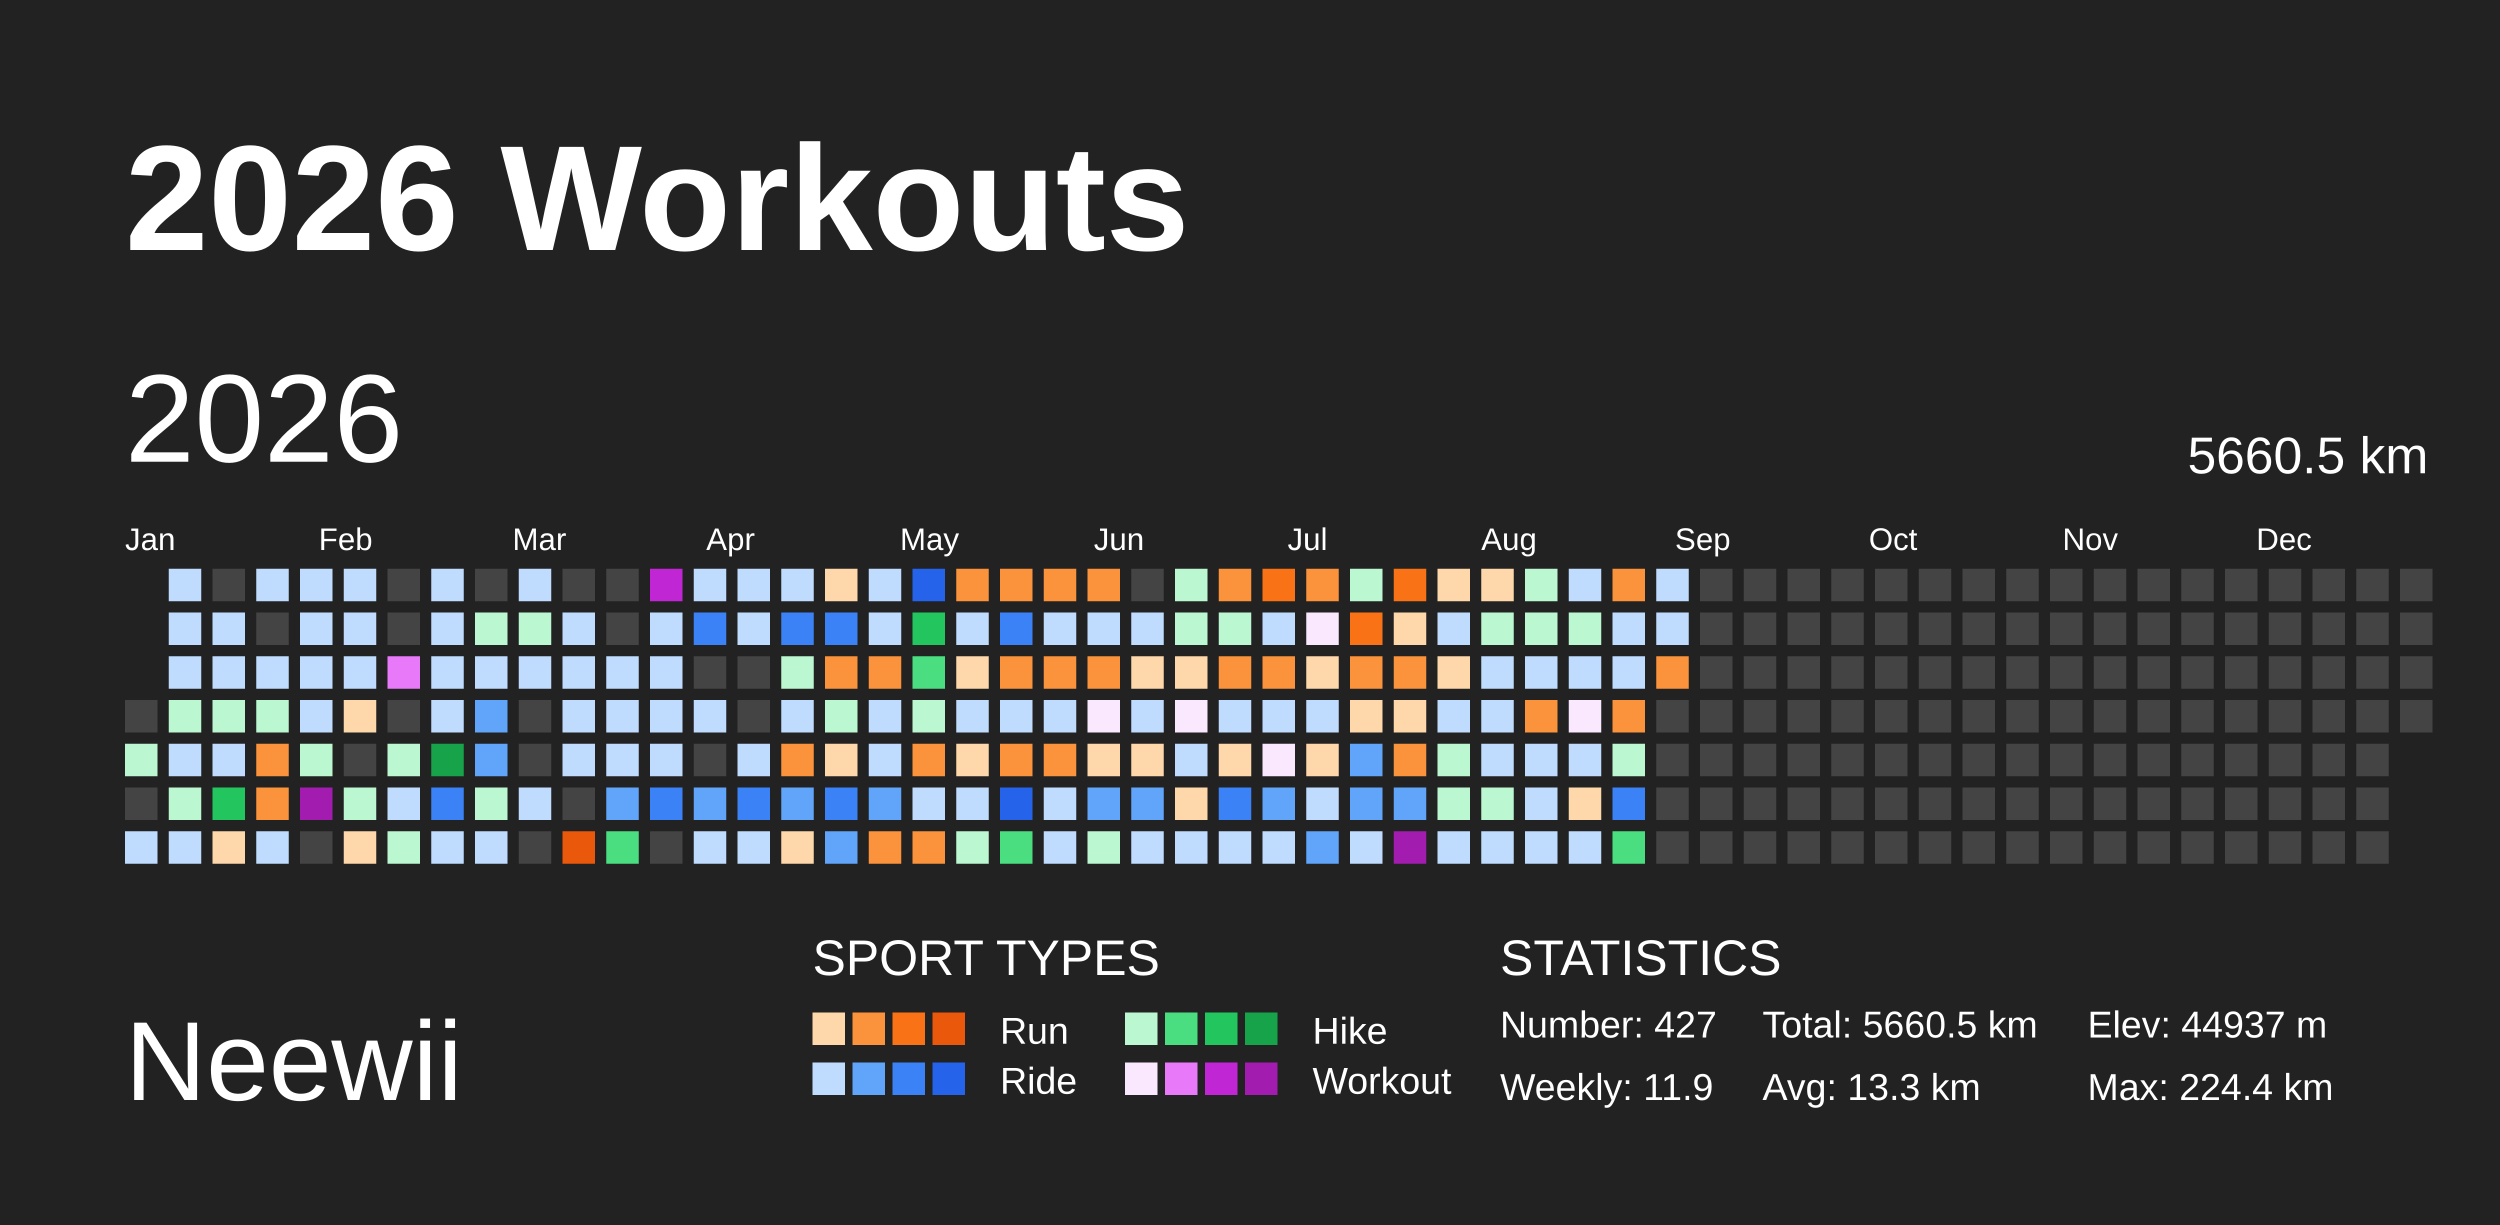
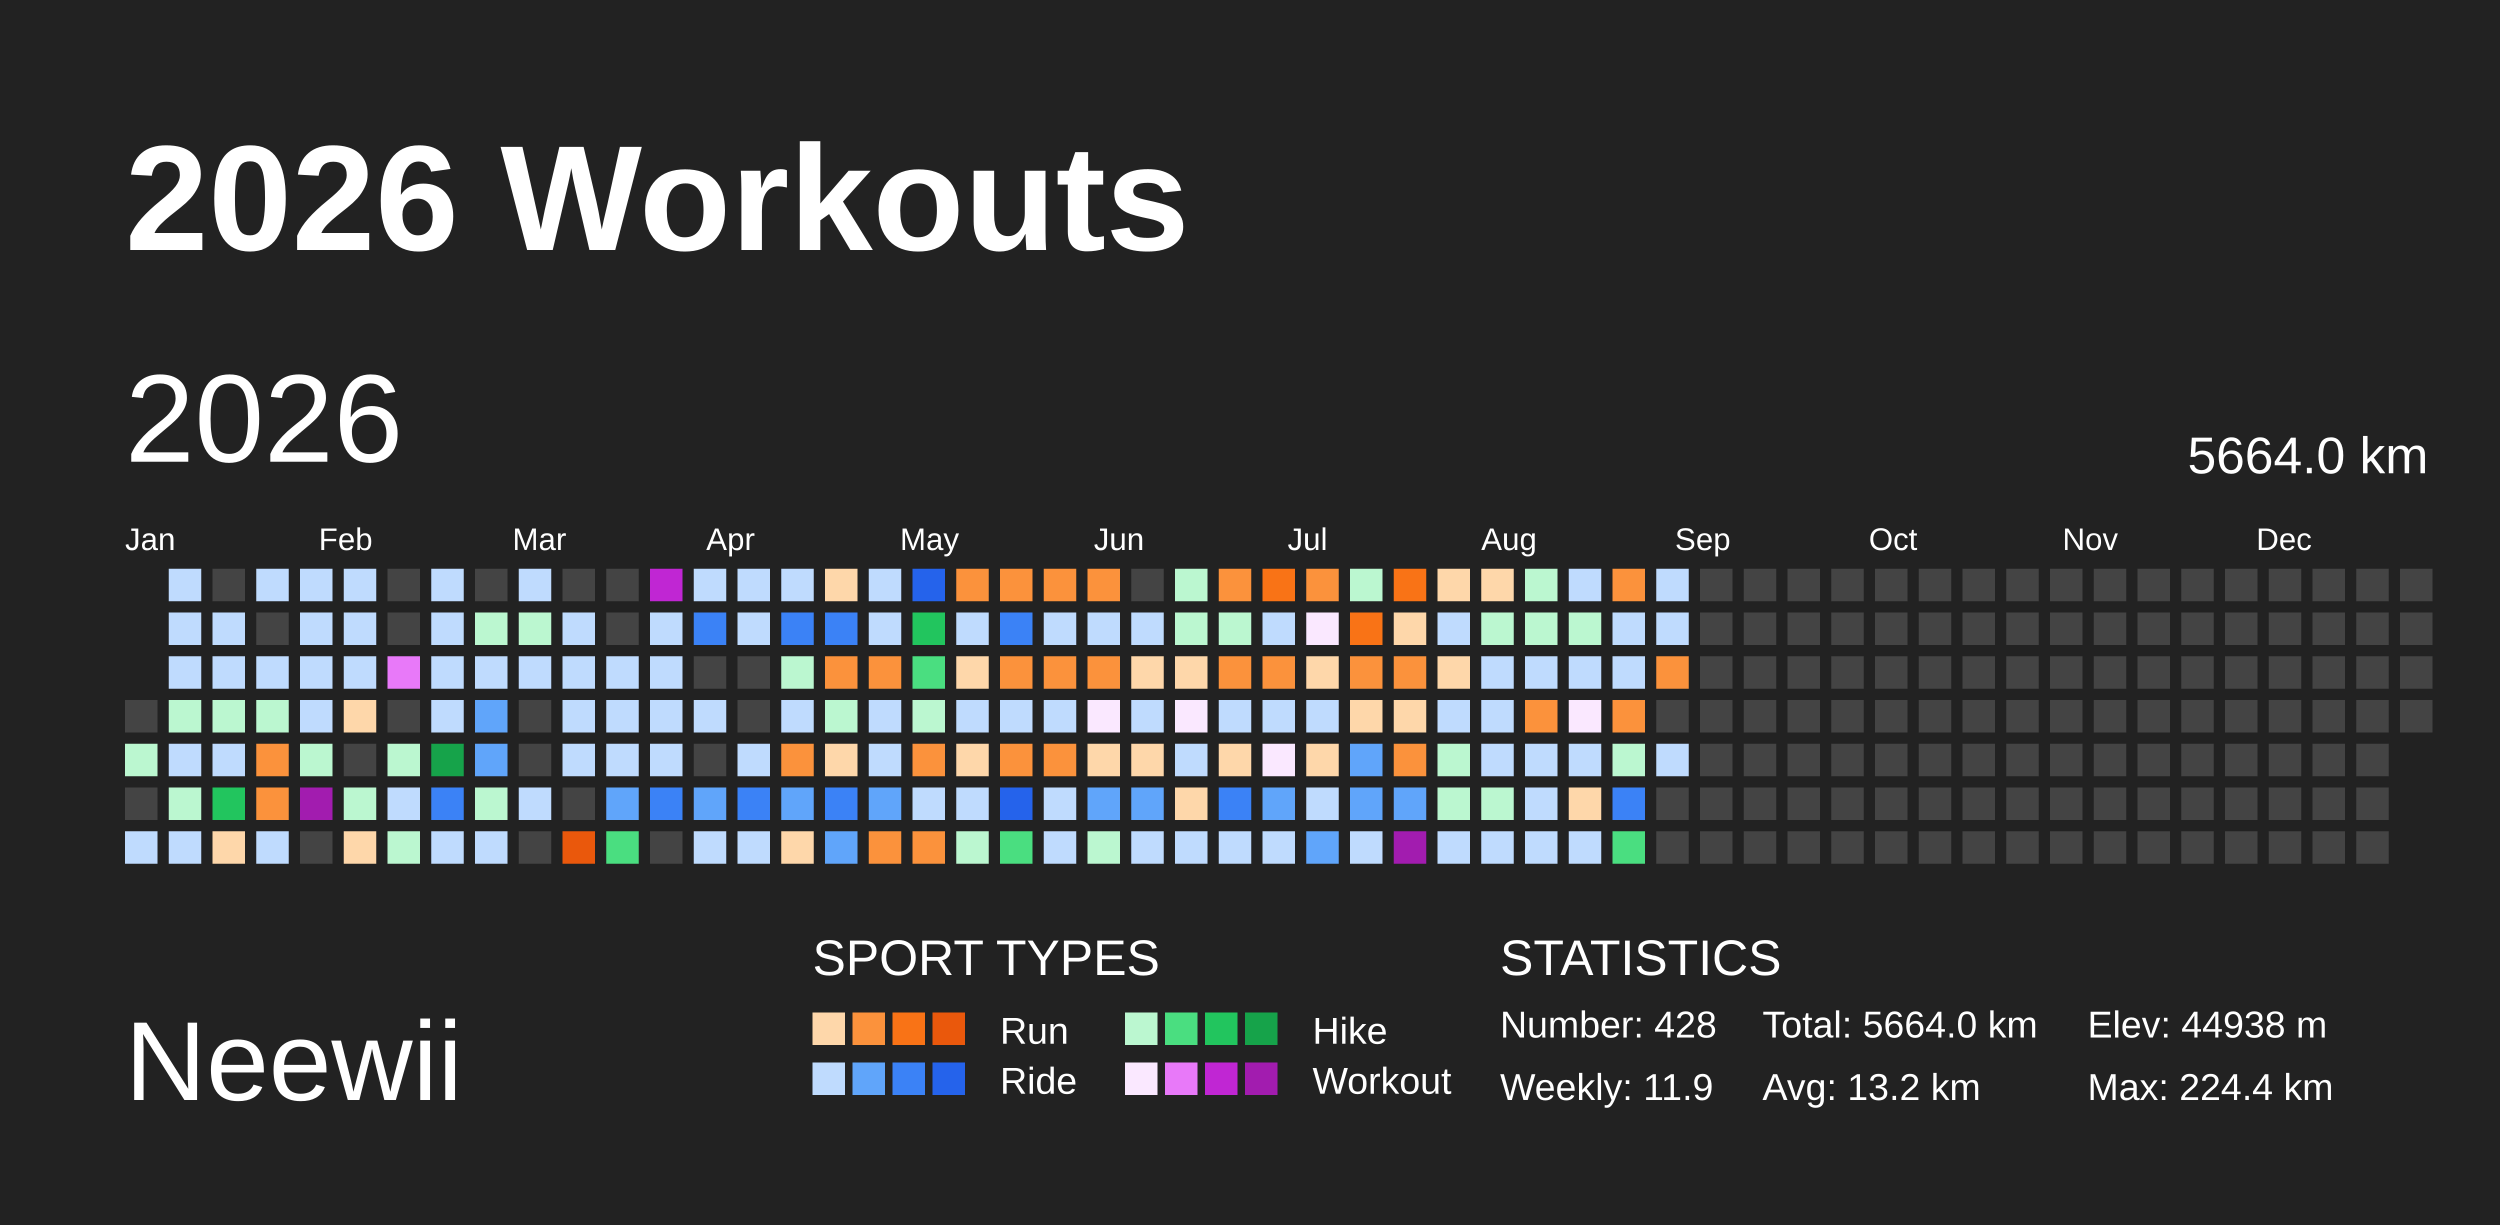
<svg xmlns="http://www.w3.org/2000/svg" baseProfile="full" height="98mm" version="1.1" viewBox="0,0,200,98" width="200mm">
  <defs />
  <rect fill="#222222" height="98" width="200" x="0" y="0" />
  <text fill="#FFFFFF" style="font-size:12px; font-family:Arial; font-weight:bold;" x="10" y="20">2026 Workouts</text>
  <text fill="#FFFFFF" style="font-size:9px; font-family:Arial" x="10" y="88">Neewii</text>
  <text fill="#FFFFFF" style="font-size:4px; font-family:Arial" x="65" y="78">SPORT TYPES</text>
  <rect fill="#fed7aa" height="2.6" width="2.6" x="65.0" y="81" />
  <rect fill="#fb923c" height="2.6" width="2.6" x="68.2" y="81" />
  <rect fill="#f97316" height="2.6" width="2.6" x="71.4" y="81" />
  <rect fill="#ea580c" height="2.6" width="2.6" x="74.6" y="81" />
  <text fill="#FFFFFF" style="font-size:3px; font-family:Arial" x="80" y="83.5">Run</text>
  <rect fill="#bbf7d0" height="2.6" width="2.6" x="90.0" y="81" />
  <rect fill="#4ade80" height="2.6" width="2.6" x="93.2" y="81" />
  <rect fill="#22c55e" height="2.6" width="2.6" x="96.4" y="81" />
  <rect fill="#16a34a" height="2.6" width="2.6" x="99.6" y="81" />
  <text fill="#FFFFFF" style="font-size:3px; font-family:Arial" x="105" y="83.5">Hike</text>
  <rect fill="#bfdbfe" height="2.6" width="2.6" x="65.0" y="85" />
  <rect fill="#60a5fa" height="2.6" width="2.6" x="68.2" y="85" />
  <rect fill="#3b82f6" height="2.6" width="2.6" x="71.4" y="85" />
  <rect fill="#2563eb" height="2.6" width="2.6" x="74.6" y="85" />
  <text fill="#FFFFFF" style="font-size:3px; font-family:Arial" x="80" y="87.5">Ride</text>
  <rect fill="#fae8ff" height="2.6" width="2.6" x="90.0" y="85" />
  <rect fill="#e879f9" height="2.6" width="2.6" x="93.2" y="85" />
  <rect fill="#c026d3" height="2.6" width="2.6" x="96.4" y="85" />
  <rect fill="#a21caf" height="2.6" width="2.6" x="99.6" y="85" />
  <text fill="#FFFFFF" style="font-size:3px; font-family:Arial" x="105" y="87.5">Workout</text>
  <text fill="#FFFFFF" style="font-size:4px; font-family:Arial" x="120" y="78">STATISTICS</text>
-   <text fill="#FFFFFF" style="font-size:3px; font-family:Arial" x="120" y="83">Number: 427</text>
+   <text fill="#FFFFFF" style="font-size:3px; font-family:Arial" x="120" y="83">Number: 428</text>
  <text fill="#FFFFFF" style="font-size:3px; font-family:Arial" x="120" y="88">Weekly: 11.9</text>
-   <text fill="#FFFFFF" style="font-size:3px; font-family:Arial" x="141" y="83">Total: 5660.5 km</text>
-   <text fill="#FFFFFF" style="font-size:3px; font-family:Arial" x="141" y="88">Avg: 13.3 km</text>
-   <text fill="#FFFFFF" style="font-size:3px; font-family:Arial" x="167" y="83">Elev: 44937 m</text>
+   <text fill="#FFFFFF" style="font-size:3px; font-family:Arial" x="141" y="83">Total: 5664.0 km</text>
+   <text fill="#FFFFFF" style="font-size:3px; font-family:Arial" x="141" y="88">Avg: 13.2 km</text>
+   <text fill="#FFFFFF" style="font-size:3px; font-family:Arial" x="167" y="83">Elev: 44938 m</text>
  <text fill="#FFFFFF" style="font-size:3px; font-family:Arial" x="167" y="88">Max: 224.4 km</text>
  <text dominant-baseline="hanging" fill="#FFFFFF" style="font-size:10.0px; font-family:Arial;" x="10" y="30">2026</text>
-   <text dominant-baseline="hanging" fill="#FFFFFF" style="font-size:4.125px; font-family:Arial;" x="175" y="35">5660.5 km</text>
+   <text dominant-baseline="hanging" fill="#FFFFFF" style="font-size:4.125px; font-family:Arial;" x="175" y="35">5664.0 km</text>
  <text fill="#FFFFFF" style="font-size:2.5px; font-family:Arial" x="10.0" y="44">Jan</text>
  <text fill="#FFFFFF" style="font-size:2.5px; font-family:Arial" x="25.5" y="44">Feb</text>
  <text fill="#FFFFFF" style="font-size:2.5px; font-family:Arial" x="41.0" y="44">Mar</text>
  <text fill="#FFFFFF" style="font-size:2.5px; font-family:Arial" x="56.5" y="44">Apr</text>
  <text fill="#FFFFFF" style="font-size:2.5px; font-family:Arial" x="72.0" y="44">May</text>
  <text fill="#FFFFFF" style="font-size:2.5px; font-family:Arial" x="87.5" y="44">Jun</text>
  <text fill="#FFFFFF" style="font-size:2.5px; font-family:Arial" x="103.0" y="44">Jul</text>
  <text fill="#FFFFFF" style="font-size:2.5px; font-family:Arial" x="118.5" y="44">Aug</text>
  <text fill="#FFFFFF" style="font-size:2.5px; font-family:Arial" x="134.0" y="44">Sep</text>
  <text fill="#FFFFFF" style="font-size:2.5px; font-family:Arial" x="149.5" y="44">Oct</text>
  <text fill="#FFFFFF" style="font-size:2.5px; font-family:Arial" x="165.0" y="44">Nov</text>
  <text fill="#FFFFFF" style="font-size:2.5px; font-family:Arial" x="180.5" y="44">Dec</text>
  <rect fill="#444444" height="2.6" width="2.6" x="10.0" y="56.0" />
  <rect fill="#bbf7d0" height="2.6" width="2.6" x="10.0" y="59.5" />
  <rect fill="#444444" height="2.6" width="2.6" x="10.0" y="63.0" />
  <rect fill="#bfdbfe" height="2.6" width="2.6" x="10.0" y="66.5" />
  <rect fill="#bfdbfe" height="2.6" width="2.6" x="13.5" y="45.5" />
  <rect fill="#bfdbfe" height="2.6" width="2.6" x="13.5" y="49.0" />
  <rect fill="#bfdbfe" height="2.6" width="2.6" x="13.5" y="52.5" />
  <rect fill="#bbf7d0" height="2.6" width="2.6" x="13.5" y="56.0" />
  <rect fill="#bfdbfe" height="2.6" width="2.6" x="13.5" y="59.5" />
  <rect fill="#bbf7d0" height="2.6" width="2.6" x="13.5" y="63.0" />
  <rect fill="#bfdbfe" height="2.6" width="2.6" x="13.5" y="66.5" />
  <rect fill="#444444" height="2.6" width="2.6" x="17.0" y="45.5" />
  <rect fill="#bfdbfe" height="2.6" width="2.6" x="17.0" y="49.0" />
  <rect fill="#bfdbfe" height="2.6" width="2.6" x="17.0" y="52.5" />
  <rect fill="#bbf7d0" height="2.6" width="2.6" x="17.0" y="56.0" />
  <rect fill="#bfdbfe" height="2.6" width="2.6" x="17.0" y="59.5" />
  <rect fill="#22c55e" height="2.6" width="2.6" x="17.0" y="63.0" />
  <rect fill="#fed7aa" height="2.6" width="2.6" x="17.0" y="66.5" />
  <rect fill="#bfdbfe" height="2.6" width="2.6" x="20.5" y="45.5" />
  <rect fill="#444444" height="2.6" width="2.6" x="20.5" y="49.0" />
  <rect fill="#bfdbfe" height="2.6" width="2.6" x="20.5" y="52.5" />
  <rect fill="#bbf7d0" height="2.6" width="2.6" x="20.5" y="56.0" />
  <rect fill="#fb923c" height="2.6" width="2.6" x="20.5" y="59.5" />
  <rect fill="#fb923c" height="2.6" width="2.6" x="20.5" y="63.0" />
  <rect fill="#bfdbfe" height="2.6" width="2.6" x="20.5" y="66.5" />
  <rect fill="#bfdbfe" height="2.6" width="2.6" x="24.0" y="45.5" />
  <rect fill="#bfdbfe" height="2.6" width="2.6" x="24.0" y="49.0" />
  <rect fill="#bfdbfe" height="2.6" width="2.6" x="24.0" y="52.5" />
  <rect fill="#bfdbfe" height="2.6" width="2.6" x="24.0" y="56.0" />
  <rect fill="#bbf7d0" height="2.6" width="2.6" x="24.0" y="59.5" />
  <rect fill="#a21caf" height="2.6" width="2.6" x="24.0" y="63.0" />
  <rect fill="#444444" height="2.6" width="2.6" x="24.0" y="66.5" />
  <rect fill="#bfdbfe" height="2.6" width="2.6" x="27.5" y="45.5" />
  <rect fill="#bfdbfe" height="2.6" width="2.6" x="27.5" y="49.0" />
  <rect fill="#bfdbfe" height="2.6" width="2.6" x="27.5" y="52.5" />
  <rect fill="#fed7aa" height="2.6" width="2.6" x="27.5" y="56.0" />
  <rect fill="#444444" height="2.6" width="2.6" x="27.5" y="59.5" />
  <rect fill="#bbf7d0" height="2.6" width="2.6" x="27.5" y="63.0" />
  <rect fill="#fed7aa" height="2.6" width="2.6" x="27.5" y="66.5" />
  <rect fill="#444444" height="2.6" width="2.6" x="31.0" y="45.5" />
  <rect fill="#444444" height="2.6" width="2.6" x="31.0" y="49.0" />
  <rect fill="#e879f9" height="2.6" width="2.6" x="31.0" y="52.5" />
  <rect fill="#444444" height="2.6" width="2.6" x="31.0" y="56.0" />
  <rect fill="#bbf7d0" height="2.6" width="2.6" x="31.0" y="59.5" />
  <rect fill="#bfdbfe" height="2.6" width="2.6" x="31.0" y="63.0" />
  <rect fill="#bbf7d0" height="2.6" width="2.6" x="31.0" y="66.5" />
  <rect fill="#bfdbfe" height="2.6" width="2.6" x="34.5" y="45.5" />
  <rect fill="#bfdbfe" height="2.6" width="2.6" x="34.5" y="49.0" />
  <rect fill="#bfdbfe" height="2.6" width="2.6" x="34.5" y="52.5" />
  <rect fill="#bfdbfe" height="2.6" width="2.6" x="34.5" y="56.0" />
  <rect fill="#16a34a" height="2.6" width="2.6" x="34.5" y="59.5" />
  <rect fill="#3b82f6" height="2.6" width="2.6" x="34.5" y="63.0" />
  <rect fill="#bfdbfe" height="2.6" width="2.6" x="34.5" y="66.5" />
  <rect fill="#444444" height="2.6" width="2.6" x="38.0" y="45.5" />
  <rect fill="#bbf7d0" height="2.6" width="2.6" x="38.0" y="49.0" />
  <rect fill="#bfdbfe" height="2.6" width="2.6" x="38.0" y="52.5" />
  <rect fill="#60a5fa" height="2.6" width="2.6" x="38.0" y="56.0" />
  <rect fill="#60a5fa" height="2.6" width="2.6" x="38.0" y="59.5" />
  <rect fill="#bbf7d0" height="2.6" width="2.6" x="38.0" y="63.0" />
  <rect fill="#bfdbfe" height="2.6" width="2.6" x="38.0" y="66.5" />
  <rect fill="#bfdbfe" height="2.6" width="2.6" x="41.5" y="45.5" />
  <rect fill="#bbf7d0" height="2.6" width="2.6" x="41.5" y="49.0" />
  <rect fill="#bfdbfe" height="2.6" width="2.6" x="41.5" y="52.5" />
  <rect fill="#444444" height="2.6" width="2.6" x="41.5" y="56.0" />
  <rect fill="#444444" height="2.6" width="2.6" x="41.5" y="59.5" />
  <rect fill="#bfdbfe" height="2.6" width="2.6" x="41.5" y="63.0" />
  <rect fill="#444444" height="2.6" width="2.6" x="41.5" y="66.5" />
  <rect fill="#444444" height="2.6" width="2.6" x="45.0" y="45.5" />
  <rect fill="#bfdbfe" height="2.6" width="2.6" x="45.0" y="49.0" />
  <rect fill="#bfdbfe" height="2.6" width="2.6" x="45.0" y="52.5" />
  <rect fill="#bfdbfe" height="2.6" width="2.6" x="45.0" y="56.0" />
  <rect fill="#bfdbfe" height="2.6" width="2.6" x="45.0" y="59.5" />
  <rect fill="#444444" height="2.6" width="2.6" x="45.0" y="63.0" />
  <rect fill="#ea580c" height="2.6" width="2.6" x="45.0" y="66.5" />
  <rect fill="#444444" height="2.6" width="2.6" x="48.5" y="45.5" />
  <rect fill="#444444" height="2.6" width="2.6" x="48.5" y="49.0" />
  <rect fill="#bfdbfe" height="2.6" width="2.6" x="48.5" y="52.5" />
  <rect fill="#bfdbfe" height="2.6" width="2.6" x="48.5" y="56.0" />
  <rect fill="#bfdbfe" height="2.6" width="2.6" x="48.5" y="59.5" />
  <rect fill="#60a5fa" height="2.6" width="2.6" x="48.5" y="63.0" />
  <rect fill="#4ade80" height="2.6" width="2.6" x="48.5" y="66.5" />
  <rect fill="#c026d3" height="2.6" width="2.6" x="52.0" y="45.5" />
  <rect fill="#bfdbfe" height="2.6" width="2.6" x="52.0" y="49.0" />
  <rect fill="#bfdbfe" height="2.6" width="2.6" x="52.0" y="52.5" />
  <rect fill="#bfdbfe" height="2.6" width="2.6" x="52.0" y="56.0" />
  <rect fill="#bfdbfe" height="2.6" width="2.6" x="52.0" y="59.5" />
  <rect fill="#3b82f6" height="2.6" width="2.6" x="52.0" y="63.0" />
  <rect fill="#444444" height="2.6" width="2.6" x="52.0" y="66.5" />
  <rect fill="#bfdbfe" height="2.6" width="2.6" x="55.5" y="45.5" />
  <rect fill="#3b82f6" height="2.6" width="2.6" x="55.5" y="49.0" />
  <rect fill="#444444" height="2.6" width="2.6" x="55.5" y="52.5" />
  <rect fill="#bfdbfe" height="2.6" width="2.6" x="55.5" y="56.0" />
  <rect fill="#444444" height="2.6" width="2.6" x="55.5" y="59.5" />
  <rect fill="#60a5fa" height="2.6" width="2.6" x="55.5" y="63.0" />
  <rect fill="#bfdbfe" height="2.6" width="2.6" x="55.5" y="66.5" />
  <rect fill="#bfdbfe" height="2.6" width="2.6" x="59.0" y="45.5" />
  <rect fill="#bfdbfe" height="2.6" width="2.6" x="59.0" y="49.0" />
  <rect fill="#444444" height="2.6" width="2.6" x="59.0" y="52.5" />
  <rect fill="#444444" height="2.6" width="2.6" x="59.0" y="56.0" />
  <rect fill="#bfdbfe" height="2.6" width="2.6" x="59.0" y="59.5" />
  <rect fill="#3b82f6" height="2.6" width="2.6" x="59.0" y="63.0" />
  <rect fill="#bfdbfe" height="2.6" width="2.6" x="59.0" y="66.5" />
  <rect fill="#bfdbfe" height="2.6" width="2.6" x="62.5" y="45.5" />
  <rect fill="#3b82f6" height="2.6" width="2.6" x="62.5" y="49.0" />
  <rect fill="#bbf7d0" height="2.6" width="2.6" x="62.5" y="52.5" />
  <rect fill="#bfdbfe" height="2.6" width="2.6" x="62.5" y="56.0" />
  <rect fill="#fb923c" height="2.6" width="2.6" x="62.5" y="59.5" />
  <rect fill="#60a5fa" height="2.6" width="2.6" x="62.5" y="63.0" />
  <rect fill="#fed7aa" height="2.6" width="2.6" x="62.5" y="66.5" />
  <rect fill="#fed7aa" height="2.6" width="2.6" x="66.0" y="45.5" />
  <rect fill="#3b82f6" height="2.6" width="2.6" x="66.0" y="49.0" />
  <rect fill="#fb923c" height="2.6" width="2.6" x="66.0" y="52.5" />
  <rect fill="#bbf7d0" height="2.6" width="2.6" x="66.0" y="56.0" />
  <rect fill="#fed7aa" height="2.6" width="2.6" x="66.0" y="59.5" />
  <rect fill="#3b82f6" height="2.6" width="2.6" x="66.0" y="63.0" />
  <rect fill="#60a5fa" height="2.6" width="2.6" x="66.0" y="66.5" />
  <rect fill="#bfdbfe" height="2.6" width="2.6" x="69.5" y="45.5" />
  <rect fill="#bfdbfe" height="2.6" width="2.6" x="69.5" y="49.0" />
  <rect fill="#fb923c" height="2.6" width="2.6" x="69.5" y="52.5" />
  <rect fill="#bfdbfe" height="2.6" width="2.6" x="69.5" y="56.0" />
  <rect fill="#bfdbfe" height="2.6" width="2.6" x="69.5" y="59.5" />
  <rect fill="#60a5fa" height="2.6" width="2.6" x="69.5" y="63.0" />
  <rect fill="#fb923c" height="2.6" width="2.6" x="69.5" y="66.5" />
  <rect fill="#2563eb" height="2.6" width="2.6" x="73.0" y="45.5" />
  <rect fill="#22c55e" height="2.6" width="2.6" x="73.0" y="49.0" />
  <rect fill="#4ade80" height="2.6" width="2.6" x="73.0" y="52.5" />
  <rect fill="#bbf7d0" height="2.6" width="2.6" x="73.0" y="56.0" />
  <rect fill="#fb923c" height="2.6" width="2.6" x="73.0" y="59.5" />
  <rect fill="#bfdbfe" height="2.6" width="2.6" x="73.0" y="63.0" />
  <rect fill="#fb923c" height="2.6" width="2.6" x="73.0" y="66.5" />
  <rect fill="#fb923c" height="2.6" width="2.6" x="76.5" y="45.5" />
  <rect fill="#bfdbfe" height="2.6" width="2.6" x="76.5" y="49.0" />
  <rect fill="#fed7aa" height="2.6" width="2.6" x="76.5" y="52.5" />
  <rect fill="#bfdbfe" height="2.6" width="2.6" x="76.5" y="56.0" />
  <rect fill="#fed7aa" height="2.6" width="2.6" x="76.5" y="59.5" />
  <rect fill="#bfdbfe" height="2.6" width="2.6" x="76.5" y="63.0" />
  <rect fill="#bbf7d0" height="2.6" width="2.6" x="76.5" y="66.5" />
  <rect fill="#fb923c" height="2.6" width="2.6" x="80.0" y="45.5" />
  <rect fill="#3b82f6" height="2.6" width="2.6" x="80.0" y="49.0" />
  <rect fill="#fb923c" height="2.6" width="2.6" x="80.0" y="52.5" />
  <rect fill="#bfdbfe" height="2.6" width="2.6" x="80.0" y="56.0" />
  <rect fill="#fb923c" height="2.6" width="2.6" x="80.0" y="59.5" />
  <rect fill="#2563eb" height="2.6" width="2.6" x="80.0" y="63.0" />
  <rect fill="#4ade80" height="2.6" width="2.6" x="80.0" y="66.5" />
  <rect fill="#fb923c" height="2.6" width="2.6" x="83.5" y="45.5" />
  <rect fill="#bfdbfe" height="2.6" width="2.6" x="83.5" y="49.0" />
  <rect fill="#fb923c" height="2.6" width="2.6" x="83.5" y="52.5" />
  <rect fill="#bfdbfe" height="2.6" width="2.6" x="83.5" y="56.0" />
  <rect fill="#fb923c" height="2.6" width="2.6" x="83.5" y="59.5" />
  <rect fill="#bfdbfe" height="2.6" width="2.6" x="83.5" y="63.0" />
  <rect fill="#bfdbfe" height="2.6" width="2.6" x="83.5" y="66.5" />
  <rect fill="#fb923c" height="2.6" width="2.6" x="87.0" y="45.5" />
  <rect fill="#bfdbfe" height="2.6" width="2.6" x="87.0" y="49.0" />
  <rect fill="#fb923c" height="2.6" width="2.6" x="87.0" y="52.5" />
  <rect fill="#fae8ff" height="2.6" width="2.6" x="87.0" y="56.0" />
  <rect fill="#fed7aa" height="2.6" width="2.6" x="87.0" y="59.5" />
  <rect fill="#60a5fa" height="2.6" width="2.6" x="87.0" y="63.0" />
  <rect fill="#bbf7d0" height="2.6" width="2.6" x="87.0" y="66.5" />
  <rect fill="#444444" height="2.6" width="2.6" x="90.5" y="45.5" />
  <rect fill="#bfdbfe" height="2.6" width="2.6" x="90.5" y="49.0" />
  <rect fill="#fed7aa" height="2.6" width="2.6" x="90.5" y="52.5" />
  <rect fill="#bfdbfe" height="2.6" width="2.6" x="90.5" y="56.0" />
  <rect fill="#fed7aa" height="2.6" width="2.6" x="90.5" y="59.5" />
  <rect fill="#60a5fa" height="2.6" width="2.6" x="90.5" y="63.0" />
  <rect fill="#bfdbfe" height="2.6" width="2.6" x="90.5" y="66.5" />
  <rect fill="#bbf7d0" height="2.6" width="2.6" x="94.0" y="45.5" />
  <rect fill="#bbf7d0" height="2.6" width="2.6" x="94.0" y="49.0" />
  <rect fill="#fed7aa" height="2.6" width="2.6" x="94.0" y="52.5" />
  <rect fill="#fae8ff" height="2.6" width="2.6" x="94.0" y="56.0" />
  <rect fill="#bfdbfe" height="2.6" width="2.6" x="94.0" y="59.5" />
  <rect fill="#fed7aa" height="2.6" width="2.6" x="94.0" y="63.0" />
  <rect fill="#bfdbfe" height="2.6" width="2.6" x="94.0" y="66.5" />
  <rect fill="#fb923c" height="2.6" width="2.6" x="97.5" y="45.5" />
  <rect fill="#bbf7d0" height="2.6" width="2.6" x="97.5" y="49.0" />
  <rect fill="#fb923c" height="2.6" width="2.6" x="97.5" y="52.5" />
  <rect fill="#bfdbfe" height="2.6" width="2.6" x="97.5" y="56.0" />
  <rect fill="#fed7aa" height="2.6" width="2.6" x="97.5" y="59.5" />
  <rect fill="#3b82f6" height="2.6" width="2.6" x="97.5" y="63.0" />
  <rect fill="#bfdbfe" height="2.6" width="2.6" x="97.5" y="66.5" />
  <rect fill="#f97316" height="2.6" width="2.6" x="101.0" y="45.5" />
  <rect fill="#bfdbfe" height="2.6" width="2.6" x="101.0" y="49.0" />
  <rect fill="#fb923c" height="2.6" width="2.6" x="101.0" y="52.5" />
  <rect fill="#bfdbfe" height="2.6" width="2.6" x="101.0" y="56.0" />
  <rect fill="#fae8ff" height="2.6" width="2.6" x="101.0" y="59.5" />
  <rect fill="#60a5fa" height="2.6" width="2.6" x="101.0" y="63.0" />
  <rect fill="#bfdbfe" height="2.6" width="2.6" x="101.0" y="66.5" />
  <rect fill="#fb923c" height="2.6" width="2.6" x="104.5" y="45.5" />
  <rect fill="#fae8ff" height="2.6" width="2.6" x="104.5" y="49.0" />
  <rect fill="#fed7aa" height="2.6" width="2.6" x="104.5" y="52.5" />
  <rect fill="#bfdbfe" height="2.6" width="2.6" x="104.5" y="56.0" />
  <rect fill="#fed7aa" height="2.6" width="2.6" x="104.5" y="59.5" />
  <rect fill="#bfdbfe" height="2.6" width="2.6" x="104.5" y="63.0" />
  <rect fill="#60a5fa" height="2.6" width="2.6" x="104.5" y="66.5" />
  <rect fill="#bbf7d0" height="2.6" width="2.6" x="108.0" y="45.5" />
  <rect fill="#f97316" height="2.6" width="2.6" x="108.0" y="49.0" />
  <rect fill="#fb923c" height="2.6" width="2.6" x="108.0" y="52.5" />
  <rect fill="#fed7aa" height="2.6" width="2.6" x="108.0" y="56.0" />
  <rect fill="#60a5fa" height="2.6" width="2.6" x="108.0" y="59.5" />
  <rect fill="#60a5fa" height="2.6" width="2.6" x="108.0" y="63.0" />
  <rect fill="#bfdbfe" height="2.6" width="2.6" x="108.0" y="66.5" />
  <rect fill="#f97316" height="2.6" width="2.6" x="111.5" y="45.5" />
  <rect fill="#fed7aa" height="2.6" width="2.6" x="111.5" y="49.0" />
  <rect fill="#fb923c" height="2.6" width="2.6" x="111.5" y="52.5" />
  <rect fill="#fed7aa" height="2.6" width="2.6" x="111.5" y="56.0" />
  <rect fill="#fb923c" height="2.6" width="2.6" x="111.5" y="59.5" />
  <rect fill="#60a5fa" height="2.6" width="2.6" x="111.5" y="63.0" />
  <rect fill="#a21caf" height="2.6" width="2.6" x="111.5" y="66.5" />
  <rect fill="#fed7aa" height="2.6" width="2.6" x="115.0" y="45.5" />
  <rect fill="#bfdbfe" height="2.6" width="2.6" x="115.0" y="49.0" />
  <rect fill="#fed7aa" height="2.6" width="2.6" x="115.0" y="52.5" />
  <rect fill="#bfdbfe" height="2.6" width="2.6" x="115.0" y="56.0" />
  <rect fill="#bbf7d0" height="2.6" width="2.6" x="115.0" y="59.5" />
  <rect fill="#bbf7d0" height="2.6" width="2.6" x="115.0" y="63.0" />
  <rect fill="#bfdbfe" height="2.6" width="2.6" x="115.0" y="66.5" />
  <rect fill="#fed7aa" height="2.6" width="2.6" x="118.5" y="45.5" />
  <rect fill="#bbf7d0" height="2.6" width="2.6" x="118.5" y="49.0" />
  <rect fill="#bfdbfe" height="2.6" width="2.6" x="118.5" y="52.5" />
  <rect fill="#bfdbfe" height="2.6" width="2.6" x="118.5" y="56.0" />
  <rect fill="#bfdbfe" height="2.6" width="2.6" x="118.5" y="59.5" />
  <rect fill="#bbf7d0" height="2.6" width="2.6" x="118.5" y="63.0" />
  <rect fill="#bfdbfe" height="2.6" width="2.6" x="118.5" y="66.5" />
  <rect fill="#bbf7d0" height="2.6" width="2.6" x="122.0" y="45.5" />
  <rect fill="#bbf7d0" height="2.6" width="2.6" x="122.0" y="49.0" />
  <rect fill="#bfdbfe" height="2.6" width="2.6" x="122.0" y="52.5" />
  <rect fill="#fb923c" height="2.6" width="2.6" x="122.0" y="56.0" />
  <rect fill="#bfdbfe" height="2.6" width="2.6" x="122.0" y="59.5" />
  <rect fill="#bfdbfe" height="2.6" width="2.6" x="122.0" y="63.0" />
  <rect fill="#bfdbfe" height="2.6" width="2.6" x="122.0" y="66.5" />
  <rect fill="#bfdbfe" height="2.6" width="2.6" x="125.5" y="45.5" />
  <rect fill="#bbf7d0" height="2.6" width="2.6" x="125.5" y="49.0" />
  <rect fill="#bfdbfe" height="2.6" width="2.6" x="125.5" y="52.5" />
  <rect fill="#fae8ff" height="2.6" width="2.6" x="125.5" y="56.0" />
  <rect fill="#bfdbfe" height="2.6" width="2.6" x="125.5" y="59.5" />
  <rect fill="#fed7aa" height="2.6" width="2.6" x="125.5" y="63.0" />
  <rect fill="#bfdbfe" height="2.6" width="2.6" x="125.5" y="66.5" />
  <rect fill="#fb923c" height="2.6" width="2.6" x="129.0" y="45.5" />
  <rect fill="#bfdbfe" height="2.6" width="2.6" x="129.0" y="49.0" />
  <rect fill="#bfdbfe" height="2.6" width="2.6" x="129.0" y="52.5" />
  <rect fill="#fb923c" height="2.6" width="2.6" x="129.0" y="56.0" />
  <rect fill="#bbf7d0" height="2.6" width="2.6" x="129.0" y="59.5" />
  <rect fill="#3b82f6" height="2.6" width="2.6" x="129.0" y="63.0" />
  <rect fill="#4ade80" height="2.6" width="2.6" x="129.0" y="66.5" />
  <rect fill="#bfdbfe" height="2.6" width="2.6" x="132.5" y="45.5" />
  <rect fill="#bfdbfe" height="2.6" width="2.6" x="132.5" y="49.0" />
  <rect fill="#fb923c" height="2.6" width="2.6" x="132.5" y="52.5" />
  <rect fill="#444444" height="2.6" width="2.6" x="132.5" y="56.0" />
-   <rect fill="#444444" height="2.6" width="2.6" x="132.5" y="59.5" />
+   <rect fill="#bfdbfe" height="2.6" width="2.6" x="132.5" y="59.5" />
  <rect fill="#444444" height="2.6" width="2.6" x="132.5" y="63.0" />
  <rect fill="#444444" height="2.6" width="2.6" x="132.5" y="66.5" />
  <rect fill="#444444" height="2.6" width="2.6" x="136.0" y="45.5" />
  <rect fill="#444444" height="2.6" width="2.6" x="136.0" y="49.0" />
  <rect fill="#444444" height="2.6" width="2.6" x="136.0" y="52.5" />
  <rect fill="#444444" height="2.6" width="2.6" x="136.0" y="56.0" />
  <rect fill="#444444" height="2.6" width="2.6" x="136.0" y="59.5" />
  <rect fill="#444444" height="2.6" width="2.6" x="136.0" y="63.0" />
  <rect fill="#444444" height="2.6" width="2.6" x="136.0" y="66.5" />
  <rect fill="#444444" height="2.6" width="2.6" x="139.5" y="45.5" />
  <rect fill="#444444" height="2.6" width="2.6" x="139.5" y="49.0" />
  <rect fill="#444444" height="2.6" width="2.6" x="139.5" y="52.5" />
  <rect fill="#444444" height="2.6" width="2.6" x="139.5" y="56.0" />
  <rect fill="#444444" height="2.6" width="2.6" x="139.5" y="59.5" />
  <rect fill="#444444" height="2.6" width="2.6" x="139.5" y="63.0" />
  <rect fill="#444444" height="2.6" width="2.6" x="139.5" y="66.5" />
  <rect fill="#444444" height="2.6" width="2.6" x="143.0" y="45.5" />
  <rect fill="#444444" height="2.6" width="2.6" x="143.0" y="49.0" />
  <rect fill="#444444" height="2.6" width="2.6" x="143.0" y="52.5" />
  <rect fill="#444444" height="2.6" width="2.6" x="143.0" y="56.0" />
  <rect fill="#444444" height="2.6" width="2.6" x="143.0" y="59.5" />
  <rect fill="#444444" height="2.6" width="2.6" x="143.0" y="63.0" />
  <rect fill="#444444" height="2.6" width="2.6" x="143.0" y="66.5" />
  <rect fill="#444444" height="2.6" width="2.6" x="146.5" y="45.5" />
  <rect fill="#444444" height="2.6" width="2.6" x="146.5" y="49.0" />
  <rect fill="#444444" height="2.6" width="2.6" x="146.5" y="52.5" />
  <rect fill="#444444" height="2.6" width="2.6" x="146.5" y="56.0" />
  <rect fill="#444444" height="2.6" width="2.6" x="146.5" y="59.5" />
  <rect fill="#444444" height="2.6" width="2.6" x="146.5" y="63.0" />
  <rect fill="#444444" height="2.6" width="2.6" x="146.5" y="66.5" />
  <rect fill="#444444" height="2.6" width="2.6" x="150.0" y="45.5" />
  <rect fill="#444444" height="2.6" width="2.6" x="150.0" y="49.0" />
  <rect fill="#444444" height="2.6" width="2.6" x="150.0" y="52.5" />
  <rect fill="#444444" height="2.6" width="2.6" x="150.0" y="56.0" />
  <rect fill="#444444" height="2.6" width="2.6" x="150.0" y="59.5" />
  <rect fill="#444444" height="2.6" width="2.6" x="150.0" y="63.0" />
  <rect fill="#444444" height="2.6" width="2.6" x="150.0" y="66.5" />
  <rect fill="#444444" height="2.6" width="2.6" x="153.5" y="45.5" />
  <rect fill="#444444" height="2.6" width="2.6" x="153.5" y="49.0" />
  <rect fill="#444444" height="2.6" width="2.6" x="153.5" y="52.5" />
  <rect fill="#444444" height="2.6" width="2.6" x="153.5" y="56.0" />
  <rect fill="#444444" height="2.6" width="2.6" x="153.5" y="59.5" />
  <rect fill="#444444" height="2.6" width="2.6" x="153.5" y="63.0" />
  <rect fill="#444444" height="2.6" width="2.6" x="153.5" y="66.5" />
  <rect fill="#444444" height="2.6" width="2.6" x="157.0" y="45.5" />
  <rect fill="#444444" height="2.6" width="2.6" x="157.0" y="49.0" />
  <rect fill="#444444" height="2.6" width="2.6" x="157.0" y="52.5" />
  <rect fill="#444444" height="2.6" width="2.6" x="157.0" y="56.0" />
  <rect fill="#444444" height="2.6" width="2.6" x="157.0" y="59.5" />
  <rect fill="#444444" height="2.6" width="2.6" x="157.0" y="63.0" />
  <rect fill="#444444" height="2.6" width="2.6" x="157.0" y="66.5" />
  <rect fill="#444444" height="2.6" width="2.6" x="160.5" y="45.5" />
  <rect fill="#444444" height="2.6" width="2.6" x="160.5" y="49.0" />
  <rect fill="#444444" height="2.6" width="2.6" x="160.5" y="52.5" />
  <rect fill="#444444" height="2.6" width="2.6" x="160.5" y="56.0" />
  <rect fill="#444444" height="2.6" width="2.6" x="160.5" y="59.5" />
  <rect fill="#444444" height="2.6" width="2.6" x="160.5" y="63.0" />
  <rect fill="#444444" height="2.6" width="2.6" x="160.5" y="66.5" />
  <rect fill="#444444" height="2.6" width="2.6" x="164.0" y="45.5" />
  <rect fill="#444444" height="2.6" width="2.6" x="164.0" y="49.0" />
  <rect fill="#444444" height="2.6" width="2.6" x="164.0" y="52.5" />
  <rect fill="#444444" height="2.6" width="2.6" x="164.0" y="56.0" />
  <rect fill="#444444" height="2.6" width="2.6" x="164.0" y="59.5" />
  <rect fill="#444444" height="2.6" width="2.6" x="164.0" y="63.0" />
  <rect fill="#444444" height="2.6" width="2.6" x="164.0" y="66.5" />
  <rect fill="#444444" height="2.6" width="2.6" x="167.5" y="45.5" />
  <rect fill="#444444" height="2.6" width="2.6" x="167.5" y="49.0" />
  <rect fill="#444444" height="2.6" width="2.6" x="167.5" y="52.5" />
  <rect fill="#444444" height="2.6" width="2.6" x="167.5" y="56.0" />
  <rect fill="#444444" height="2.6" width="2.6" x="167.5" y="59.5" />
  <rect fill="#444444" height="2.6" width="2.6" x="167.5" y="63.0" />
  <rect fill="#444444" height="2.6" width="2.6" x="167.5" y="66.5" />
  <rect fill="#444444" height="2.6" width="2.6" x="171.0" y="45.5" />
  <rect fill="#444444" height="2.6" width="2.6" x="171.0" y="49.0" />
  <rect fill="#444444" height="2.6" width="2.6" x="171.0" y="52.5" />
  <rect fill="#444444" height="2.6" width="2.6" x="171.0" y="56.0" />
  <rect fill="#444444" height="2.6" width="2.6" x="171.0" y="59.5" />
  <rect fill="#444444" height="2.6" width="2.6" x="171.0" y="63.0" />
  <rect fill="#444444" height="2.6" width="2.6" x="171.0" y="66.5" />
  <rect fill="#444444" height="2.6" width="2.6" x="174.5" y="45.5" />
  <rect fill="#444444" height="2.6" width="2.6" x="174.5" y="49.0" />
  <rect fill="#444444" height="2.6" width="2.6" x="174.5" y="52.5" />
  <rect fill="#444444" height="2.6" width="2.6" x="174.5" y="56.0" />
  <rect fill="#444444" height="2.6" width="2.6" x="174.5" y="59.5" />
  <rect fill="#444444" height="2.6" width="2.6" x="174.5" y="63.0" />
  <rect fill="#444444" height="2.6" width="2.6" x="174.5" y="66.5" />
  <rect fill="#444444" height="2.6" width="2.6" x="178.0" y="45.5" />
  <rect fill="#444444" height="2.6" width="2.6" x="178.0" y="49.0" />
  <rect fill="#444444" height="2.6" width="2.6" x="178.0" y="52.5" />
  <rect fill="#444444" height="2.6" width="2.6" x="178.0" y="56.0" />
  <rect fill="#444444" height="2.6" width="2.6" x="178.0" y="59.5" />
  <rect fill="#444444" height="2.6" width="2.6" x="178.0" y="63.0" />
  <rect fill="#444444" height="2.6" width="2.6" x="178.0" y="66.5" />
  <rect fill="#444444" height="2.6" width="2.6" x="181.5" y="45.5" />
  <rect fill="#444444" height="2.6" width="2.6" x="181.5" y="49.0" />
  <rect fill="#444444" height="2.6" width="2.6" x="181.5" y="52.5" />
  <rect fill="#444444" height="2.6" width="2.6" x="181.5" y="56.0" />
  <rect fill="#444444" height="2.6" width="2.6" x="181.5" y="59.5" />
  <rect fill="#444444" height="2.6" width="2.6" x="181.5" y="63.0" />
  <rect fill="#444444" height="2.6" width="2.6" x="181.5" y="66.5" />
  <rect fill="#444444" height="2.6" width="2.6" x="185.0" y="45.5" />
  <rect fill="#444444" height="2.6" width="2.6" x="185.0" y="49.0" />
  <rect fill="#444444" height="2.6" width="2.6" x="185.0" y="52.5" />
  <rect fill="#444444" height="2.6" width="2.6" x="185.0" y="56.0" />
  <rect fill="#444444" height="2.6" width="2.6" x="185.0" y="59.5" />
  <rect fill="#444444" height="2.6" width="2.6" x="185.0" y="63.0" />
  <rect fill="#444444" height="2.6" width="2.6" x="185.0" y="66.5" />
  <rect fill="#444444" height="2.6" width="2.6" x="188.5" y="45.5" />
  <rect fill="#444444" height="2.6" width="2.6" x="188.5" y="49.0" />
  <rect fill="#444444" height="2.6" width="2.6" x="188.5" y="52.5" />
  <rect fill="#444444" height="2.6" width="2.6" x="188.5" y="56.0" />
  <rect fill="#444444" height="2.6" width="2.6" x="188.5" y="59.5" />
  <rect fill="#444444" height="2.6" width="2.6" x="188.5" y="63.0" />
  <rect fill="#444444" height="2.6" width="2.6" x="188.5" y="66.5" />
  <rect fill="#444444" height="2.6" width="2.6" x="192.0" y="45.5" />
  <rect fill="#444444" height="2.6" width="2.6" x="192.0" y="49.0" />
  <rect fill="#444444" height="2.6" width="2.6" x="192.0" y="52.5" />
  <rect fill="#444444" height="2.6" width="2.6" x="192.0" y="56.0" />
</svg>
